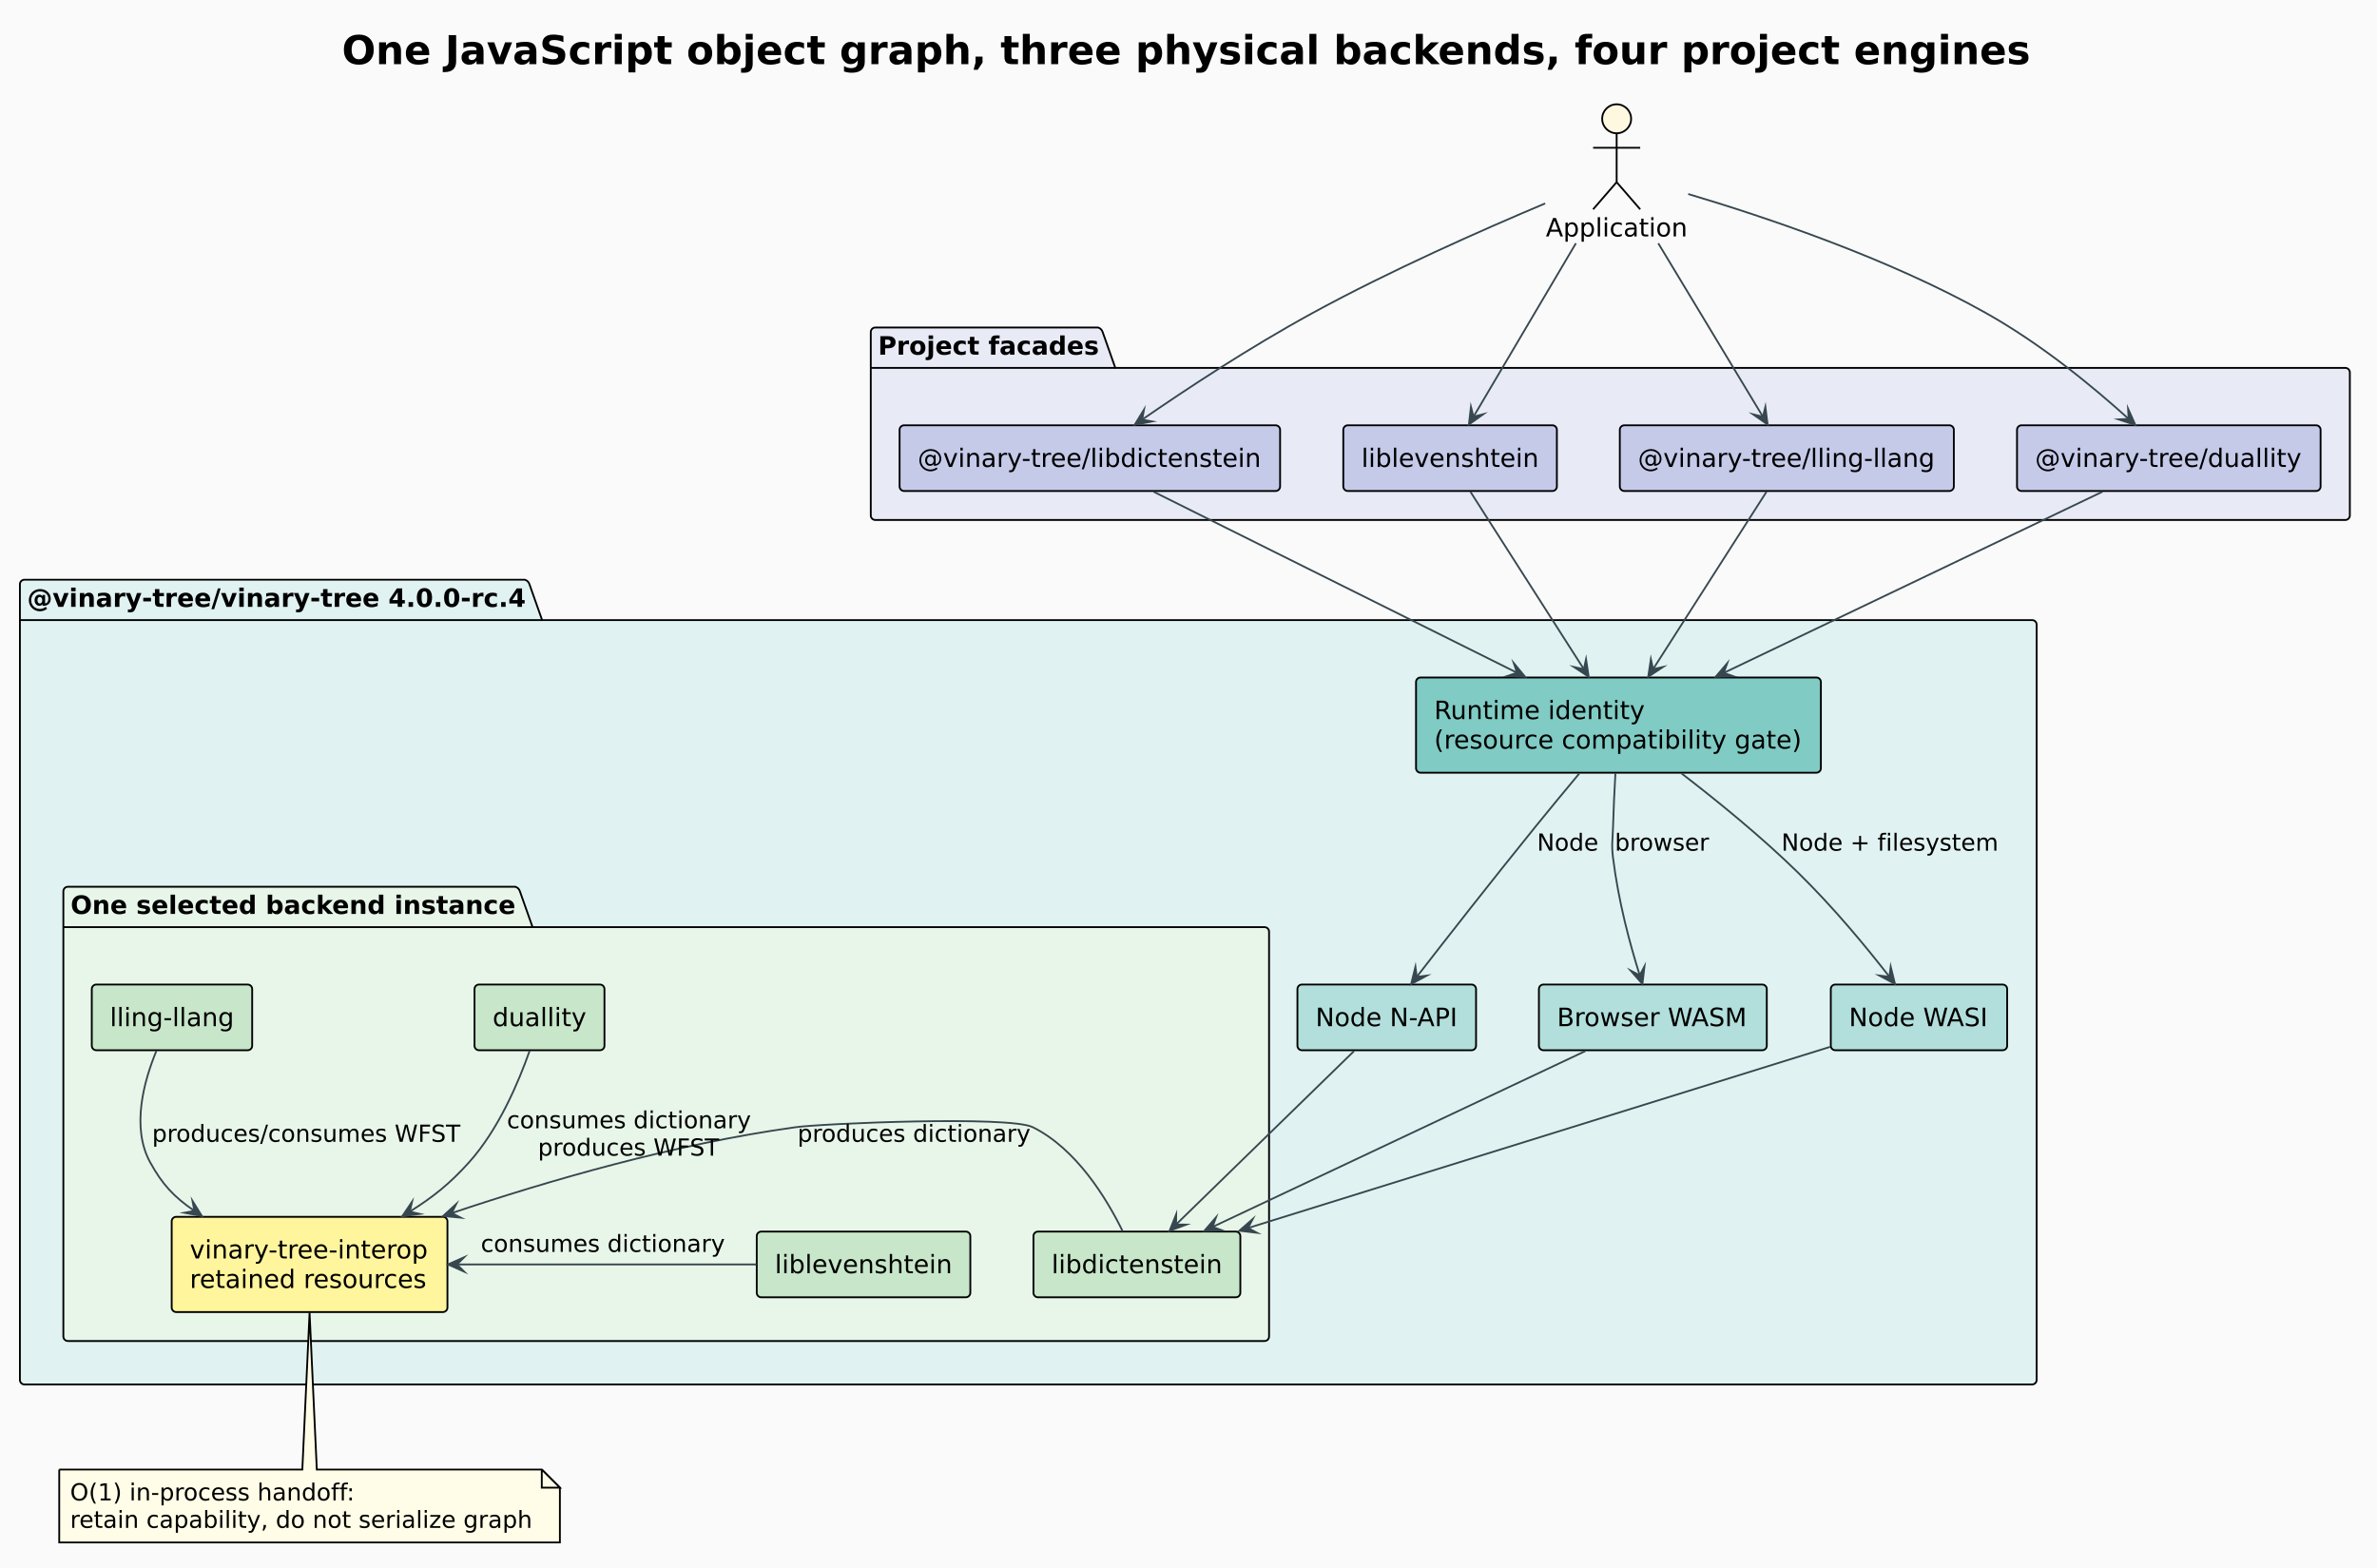
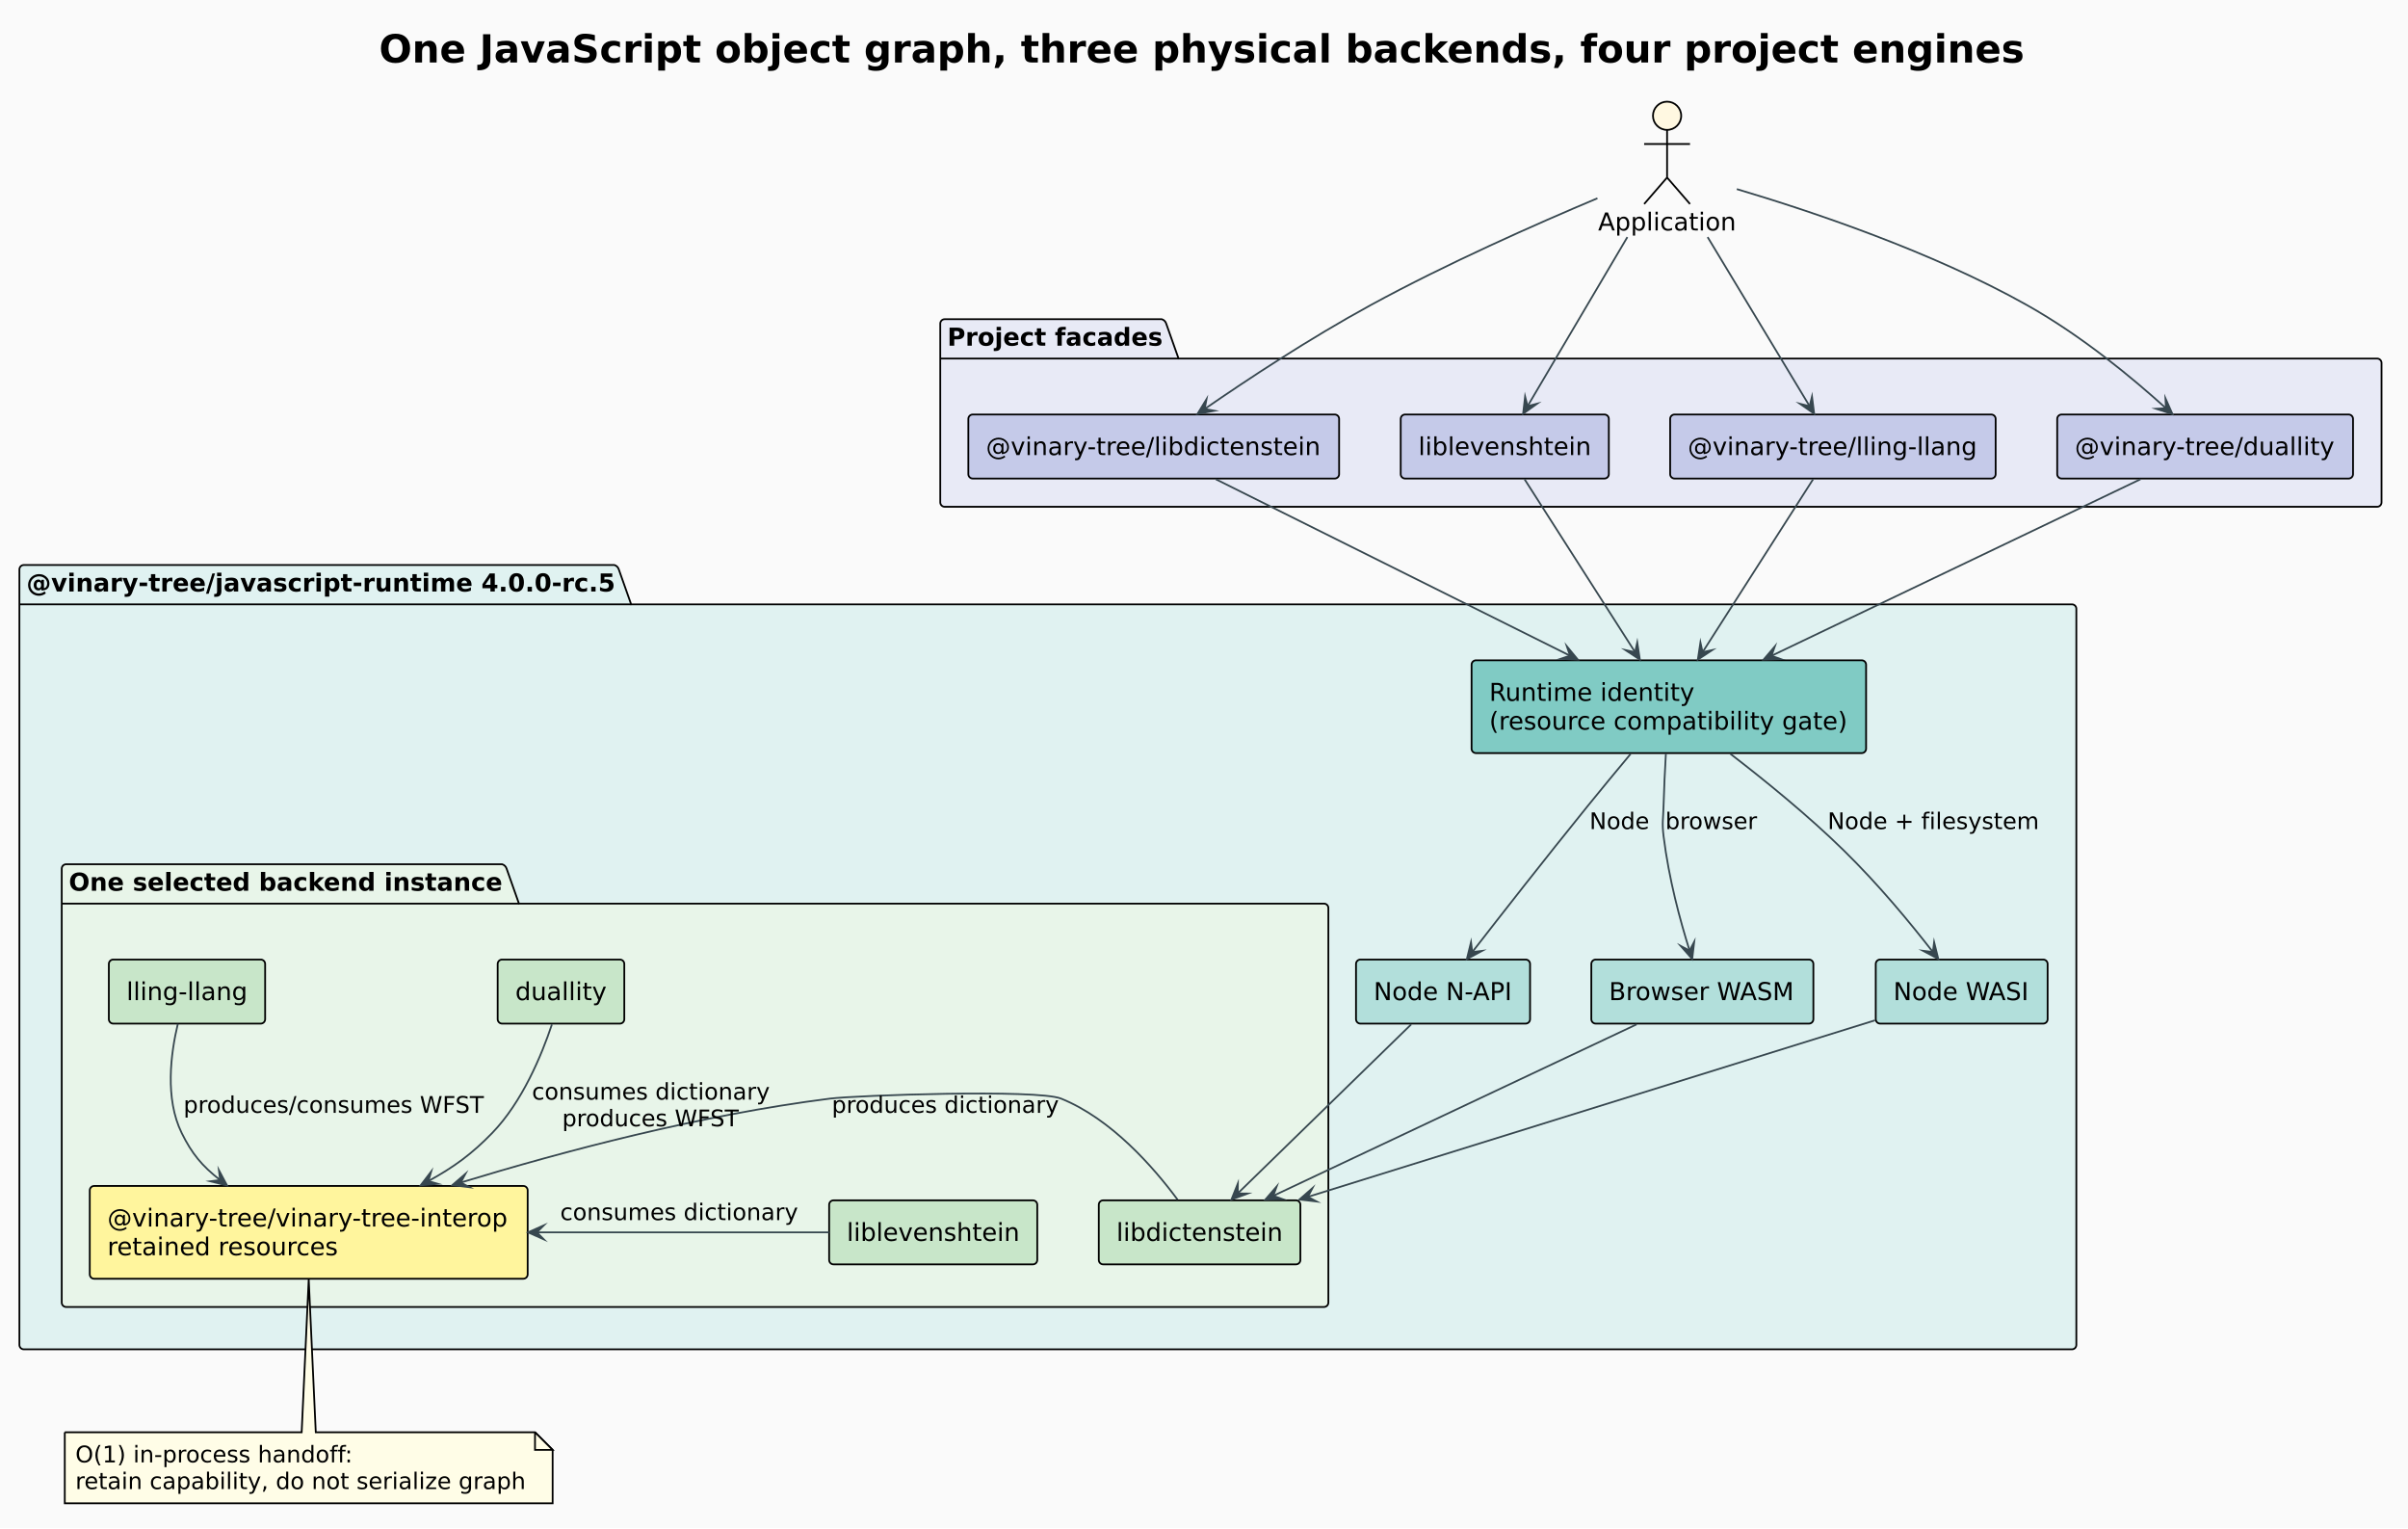
- <svg xmlns="http://www.w3.org/2000/svg" contentStyleType="text/css" data-diagram-type="DESCRIPTION" height="866px" preserveAspectRatio="none" style="width:1313px;height:866px;background:#FAFAFA;" version="1.1" viewBox="0 0 1313 866" width="1313px" zoomAndPan="magnify">
+ <svg xmlns="http://www.w3.org/2000/svg" contentStyleType="text/css" data-diagram-type="DESCRIPTION" height="866px" preserveAspectRatio="none" style="width:1365px;height:866px;background:#FAFAFA;" version="1.1" viewBox="0 0 1365 866" width="1365px" zoomAndPan="magnify">
  <defs />
  <g>
-     <rect fill="#FAFAFA" height="866" style="stroke:none;stroke-width:1;" width="1313" x="0" y="0" />
+     <rect fill="#FAFAFA" height="866" style="stroke:none;stroke-width:1;" width="1365" x="0" y="0" />
    <g class="title" data-source-line="7">
-       <text fill="#000000" font-family="DejaVu Sans" font-size="22" font-weight="700" lengthAdjust="spacing" textLength="933.281" x="188.859" y="35.421">One JavaScript object graph, three physical backends, four project engines</text>
+       <text fill="#000000" font-family="DejaVu Sans" font-size="22" font-weight="700" lengthAdjust="spacing" textLength="933.281" x="214.859" y="35.421">One JavaScript object graph, three physical backends, four project engines</text>
    </g>
    <g class="cluster" data-qualified-name="Project facades" data-source-line="11" id="ent0002">
-       <path d="M483.5,180.899 L606.576,180.899 A3.75,3.75 0 0 1 609.076,183.399 L616.076,203.196 L1295.5,203.196 A2.5,2.5 0 0 1 1298,205.696 L1298,284.699 A2.5,2.5 0 0 1 1295.5,287.199 L483.5,287.199 A2.5,2.5 0 0 1 481,284.699 L481,183.399 A2.5,2.5 0 0 1 483.5,180.899" fill="#E8EAF6" style="stroke:#000000;stroke-width:1;" />
-       <line style="stroke:#000000;stroke-width:1;" x1="481" x2="616.076" y1="203.196" y2="203.196" />
-       <text fill="#000000" font-family="DejaVu Sans" font-size="14" font-weight="700" lengthAdjust="spacing" textLength="122.076" x="485" y="195.894">Project facades</text>
+       <path d="M535.5,180.899 L658.576,180.899 A3.75,3.75 0 0 1 661.076,183.399 L668.076,203.196 L1347.5,203.196 A2.5,2.5 0 0 1 1350,205.696 L1350,284.699 A2.5,2.5 0 0 1 1347.5,287.199 L535.5,287.199 A2.5,2.5 0 0 1 533,284.699 L533,183.399 A2.5,2.5 0 0 1 535.5,180.899" fill="#E8EAF6" style="stroke:#000000;stroke-width:1;" />
+       <line style="stroke:#000000;stroke-width:1;" x1="533" x2="668.076" y1="203.196" y2="203.196" />
+       <text fill="#000000" font-family="DejaVu Sans" font-size="14" font-weight="700" lengthAdjust="spacing" textLength="122.076" x="537" y="195.894">Project facades</text>
    </g>
-     <g class="cluster" data-qualified-name=".vinary-tree.vinary-tree 4.0.0-rc.4" data-source-line="18" id="ent0007">
-       <path d="M13.5,320.199 L289.954,320.199 A3.75,3.75 0 0 1 292.454,322.699 L299.454,342.496 L1122.5,342.496 A2.5,2.5 0 0 1 1125,344.996 L1125,762.179 A2.5,2.5 0 0 1 1122.5,764.679 L13.5,764.679 A2.5,2.5 0 0 1 11,762.179 L11,322.699 A2.5,2.5 0 0 1 13.5,320.199" fill="#E0F2F1" style="stroke:#000000;stroke-width:1;" />
-       <line style="stroke:#000000;stroke-width:1;" x1="11" x2="299.454" y1="342.496" y2="342.496" />
-       <text fill="#000000" font-family="DejaVu Sans" font-size="14" font-weight="700" lengthAdjust="spacing" textLength="275.454" x="15" y="335.195">@vinary-tree/vinary-tree 4.0.0-rc.4</text>
+     <g class="cluster" data-qualified-name=".vinary-tree.javascript-runtime 4.0.0-rc.5" data-source-line="18" id="ent0007">
+       <path d="M13.5,320.199 L348.278,320.199 A3.75,3.75 0 0 1 350.778,322.699 L357.778,342.496 L1174.5,342.496 A2.5,2.5 0 0 1 1177,344.996 L1177,762.179 A2.5,2.5 0 0 1 1174.5,764.679 L13.5,764.679 A2.5,2.5 0 0 1 11,762.179 L11,322.699 A2.5,2.5 0 0 1 13.5,320.199" fill="#E0F2F1" style="stroke:#000000;stroke-width:1;" />
+       <line style="stroke:#000000;stroke-width:1;" x1="11" x2="357.778" y1="342.496" y2="342.496" />
+       <text fill="#000000" font-family="DejaVu Sans" font-size="14" font-weight="700" lengthAdjust="spacing" textLength="333.778" x="15" y="335.195">@vinary-tree/javascript-runtime 4.0.0-rc.5</text>
    </g>
-     <g class="cluster" data-qualified-name=".vinary-tree.vinary-tree 4.0.0-rc.4.One selected backend instance" data-source-line="23" id="ent0012">
-       <path d="M37.5,489.789 L284.676,489.789 A3.75,3.75 0 0 1 287.176,492.289 L294.176,512.086 L698.5,512.086 A2.5,2.5 0 0 1 701,514.586 L701,738.179 A2.5,2.5 0 0 1 698.5,740.679 L37.5,740.679 A2.5,2.5 0 0 1 35,738.179 L35,492.289 A2.5,2.5 0 0 1 37.5,489.789" fill="#E8F5E9" style="stroke:#000000;stroke-width:1;" />
+     <g class="cluster" data-qualified-name=".vinary-tree.javascript-runtime 4.0.0-rc.5.One selected backend instance" data-source-line="23" id="ent0012">
+       <path d="M37.5,489.789 L284.676,489.789 A3.75,3.75 0 0 1 287.176,492.289 L294.176,512.086 L750.5,512.086 A2.5,2.5 0 0 1 753,514.586 L753,738.179 A2.5,2.5 0 0 1 750.5,740.679 L37.5,740.679 A2.5,2.5 0 0 1 35,738.179 L35,492.289 A2.5,2.5 0 0 1 37.5,489.789" fill="#E8F5E9" style="stroke:#000000;stroke-width:1;" />
      <line style="stroke:#000000;stroke-width:1;" x1="35" x2="294.176" y1="512.086" y2="512.086" />
      <text fill="#000000" font-family="DejaVu Sans" font-size="14" font-weight="700" lengthAdjust="spacing" textLength="246.176" x="39" y="504.784">One selected backend instance</text>
    </g>
    <g class="entity" data-qualified-name="Project facades.dictFacade" data-source-line="12" id="ent0003">
-       <rect fill="#C5CAE9" height="36.297" rx="2.5" ry="2.5" style="stroke:#000000;stroke-width:1;" width="210.183" x="496.91" y="234.899" />
-       <text fill="#000000" font-family="DejaVu Sans" font-size="14" lengthAdjust="spacing" textLength="190.183" x="506.91" y="257.894">@vinary-tree/libdictenstein</text>
+       <rect fill="#C5CAE9" height="36.297" rx="2.5" ry="2.5" style="stroke:#000000;stroke-width:1;" width="210.183" x="548.91" y="234.899" />
+       <text fill="#000000" font-family="DejaVu Sans" font-size="14" lengthAdjust="spacing" textLength="190.183" x="558.91" y="257.894">@vinary-tree/libdictenstein</text>
    </g>
    <g class="entity" data-qualified-name="Project facades.levFacade" data-source-line="13" id="ent0004">
-       <rect fill="#C5CAE9" height="36.297" rx="2.5" ry="2.5" style="stroke:#000000;stroke-width:1;" width="117.973" x="742.01" y="234.899" />
-       <text fill="#000000" font-family="DejaVu Sans" font-size="14" lengthAdjust="spacing" textLength="97.973" x="752.01" y="257.894">liblevenshtein</text>
+       <rect fill="#C5CAE9" height="36.297" rx="2.5" ry="2.5" style="stroke:#000000;stroke-width:1;" width="117.973" x="794.01" y="234.899" />
+       <text fill="#000000" font-family="DejaVu Sans" font-size="14" lengthAdjust="spacing" textLength="97.973" x="804.01" y="257.894">liblevenshtein</text>
    </g>
    <g class="entity" data-qualified-name="Project facades.llingFacade" data-source-line="14" id="ent0005">
-       <rect fill="#C5CAE9" height="36.297" rx="2.5" ry="2.5" style="stroke:#000000;stroke-width:1;" width="184.507" x="894.75" y="234.899" />
-       <text fill="#000000" font-family="DejaVu Sans" font-size="14" lengthAdjust="spacing" textLength="164.507" x="904.75" y="257.894">@vinary-tree/lling-llang</text>
+       <rect fill="#C5CAE9" height="36.297" rx="2.5" ry="2.5" style="stroke:#000000;stroke-width:1;" width="184.507" x="946.75" y="234.899" />
+       <text fill="#000000" font-family="DejaVu Sans" font-size="14" lengthAdjust="spacing" textLength="164.507" x="956.75" y="257.894">@vinary-tree/lling-llang</text>
    </g>
    <g class="entity" data-qualified-name="Project facades.dualFacade" data-source-line="15" id="ent0006">
-       <rect fill="#C5CAE9" height="36.297" rx="2.5" ry="2.5" style="stroke:#000000;stroke-width:1;" width="167.69" x="1114.15" y="234.899" />
-       <text fill="#000000" font-family="DejaVu Sans" font-size="14" lengthAdjust="spacing" textLength="147.69" x="1124.15" y="257.894">@vinary-tree/duallity</text>
+       <rect fill="#C5CAE9" height="36.297" rx="2.5" ry="2.5" style="stroke:#000000;stroke-width:1;" width="167.69" x="1166.15" y="234.899" />
+       <text fill="#000000" font-family="DejaVu Sans" font-size="14" lengthAdjust="spacing" textLength="147.69" x="1176.15" y="257.894">@vinary-tree/duallity</text>
    </g>
-     <g class="entity" data-qualified-name=".vinary-tree.vinary-tree 4.0.0-rc.4.identity" data-source-line="19" id="ent0008">
-       <rect fill="#80CBC4" height="52.594" rx="2.5" ry="2.5" style="stroke:#000000;stroke-width:1;" width="223.636" x="782.18" y="374.199" />
-       <text fill="#000000" font-family="DejaVu Sans" font-size="14" lengthAdjust="spacing" textLength="116.97" x="792.18" y="397.195">Runtime identity</text>
-       <text fill="#000000" font-family="DejaVu Sans" font-size="14" lengthAdjust="spacing" textLength="203.636" x="792.18" y="413.491">(resource compatibility gate)</text>
+     <g class="entity" data-qualified-name=".vinary-tree.javascript-runtime 4.0.0-rc.5.identity" data-source-line="19" id="ent0008">
+       <rect fill="#80CBC4" height="52.594" rx="2.5" ry="2.5" style="stroke:#000000;stroke-width:1;" width="223.636" x="834.18" y="374.199" />
+       <text fill="#000000" font-family="DejaVu Sans" font-size="14" lengthAdjust="spacing" textLength="116.97" x="844.18" y="397.195">Runtime identity</text>
+       <text fill="#000000" font-family="DejaVu Sans" font-size="14" lengthAdjust="spacing" textLength="203.636" x="844.18" y="413.491">(resource compatibility gate)</text>
    </g>
-     <g class="entity" data-qualified-name=".vinary-tree.vinary-tree 4.0.0-rc.4.napi" data-source-line="20" id="ent0009">
-       <rect fill="#B2DFDB" height="36.297" rx="2.5" ry="2.5" style="stroke:#000000;stroke-width:1;" width="98.661" x="716.67" y="543.789" />
-       <text fill="#000000" font-family="DejaVu Sans" font-size="14" lengthAdjust="spacing" textLength="78.661" x="726.67" y="566.784">Node N-API</text>
+     <g class="entity" data-qualified-name=".vinary-tree.javascript-runtime 4.0.0-rc.5.napi" data-source-line="20" id="ent0009">
+       <rect fill="#B2DFDB" height="36.297" rx="2.5" ry="2.5" style="stroke:#000000;stroke-width:1;" width="98.661" x="768.67" y="543.789" />
+       <text fill="#000000" font-family="DejaVu Sans" font-size="14" lengthAdjust="spacing" textLength="78.661" x="778.67" y="566.784">Node N-API</text>
    </g>
-     <g class="entity" data-qualified-name=".vinary-tree.vinary-tree 4.0.0-rc.4.wasm" data-source-line="21" id="ent0010">
-       <rect fill="#B2DFDB" height="36.297" rx="2.5" ry="2.5" style="stroke:#000000;stroke-width:1;" width="125.875" x="850.06" y="543.789" />
-       <text fill="#000000" font-family="DejaVu Sans" font-size="14" lengthAdjust="spacing" textLength="105.875" x="860.06" y="566.784">Browser WASM</text>
+     <g class="entity" data-qualified-name=".vinary-tree.javascript-runtime 4.0.0-rc.5.wasm" data-source-line="21" id="ent0010">
+       <rect fill="#B2DFDB" height="36.297" rx="2.5" ry="2.5" style="stroke:#000000;stroke-width:1;" width="125.875" x="902.06" y="543.789" />
+       <text fill="#000000" font-family="DejaVu Sans" font-size="14" lengthAdjust="spacing" textLength="105.875" x="912.06" y="566.784">Browser WASM</text>
    </g>
-     <g class="entity" data-qualified-name=".vinary-tree.vinary-tree 4.0.0-rc.4.wasi" data-source-line="22" id="ent0011">
-       <rect fill="#B2DFDB" height="36.297" rx="2.5" ry="2.5" style="stroke:#000000;stroke-width:1;" width="97.424" x="1011.29" y="543.789" />
-       <text fill="#000000" font-family="DejaVu Sans" font-size="14" lengthAdjust="spacing" textLength="77.424" x="1021.29" y="566.784">Node WASI</text>
+     <g class="entity" data-qualified-name=".vinary-tree.javascript-runtime 4.0.0-rc.5.wasi" data-source-line="22" id="ent0011">
+       <rect fill="#B2DFDB" height="36.297" rx="2.5" ry="2.5" style="stroke:#000000;stroke-width:1;" width="97.424" x="1063.29" y="543.789" />
+       <text fill="#000000" font-family="DejaVu Sans" font-size="14" lengthAdjust="spacing" textLength="77.424" x="1073.29" y="566.784">Node WASI</text>
    </g>
-     <g class="entity" data-qualified-name=".vinary-tree.vinary-tree 4.0.0-rc.4.One selected backend instance.dict" data-source-line="24" id="ent0013">
-       <rect fill="#C8E6C9" height="36.297" rx="2.5" ry="2.5" style="stroke:#000000;stroke-width:1;" width="114.274" x="570.86" y="680.239" />
-       <text fill="#000000" font-family="DejaVu Sans" font-size="14" lengthAdjust="spacing" textLength="94.274" x="580.86" y="703.235">libdictenstein</text>
+     <g class="entity" data-qualified-name=".vinary-tree.javascript-runtime 4.0.0-rc.5.One selected backend instance.dict" data-source-line="24" id="ent0013">
+       <rect fill="#C8E6C9" height="36.297" rx="2.5" ry="2.5" style="stroke:#000000;stroke-width:1;" width="114.274" x="622.86" y="680.239" />
+       <text fill="#000000" font-family="DejaVu Sans" font-size="14" lengthAdjust="spacing" textLength="94.274" x="632.86" y="703.235">libdictenstein</text>
    </g>
-     <g class="entity" data-qualified-name=".vinary-tree.vinary-tree 4.0.0-rc.4.One selected backend instance.lev" data-source-line="25" id="ent0014">
-       <rect fill="#C8E6C9" height="36.297" rx="2.5" ry="2.5" style="stroke:#000000;stroke-width:1;" width="117.973" x="418.01" y="680.239" />
-       <text fill="#000000" font-family="DejaVu Sans" font-size="14" lengthAdjust="spacing" textLength="97.973" x="428.01" y="703.235">liblevenshtein</text>
+     <g class="entity" data-qualified-name=".vinary-tree.javascript-runtime 4.0.0-rc.5.One selected backend instance.lev" data-source-line="25" id="ent0014">
+       <rect fill="#C8E6C9" height="36.297" rx="2.5" ry="2.5" style="stroke:#000000;stroke-width:1;" width="117.973" x="470.01" y="680.239" />
+       <text fill="#000000" font-family="DejaVu Sans" font-size="14" lengthAdjust="spacing" textLength="97.973" x="480.01" y="703.235">liblevenshtein</text>
    </g>
-     <g class="entity" data-qualified-name=".vinary-tree.vinary-tree 4.0.0-rc.4.One selected backend instance.lling" data-source-line="26" id="ent0015">
-       <rect fill="#C8E6C9" height="36.297" rx="2.5" ry="2.5" style="stroke:#000000;stroke-width:1;" width="88.599" x="50.7" y="543.789" />
-       <text fill="#000000" font-family="DejaVu Sans" font-size="14" lengthAdjust="spacing" textLength="68.599" x="60.7" y="566.784">lling-llang</text>
+     <g class="entity" data-qualified-name=".vinary-tree.javascript-runtime 4.0.0-rc.5.One selected backend instance.lling" data-source-line="26" id="ent0015">
+       <rect fill="#C8E6C9" height="36.297" rx="2.5" ry="2.5" style="stroke:#000000;stroke-width:1;" width="88.599" x="61.7" y="543.789" />
+       <text fill="#000000" font-family="DejaVu Sans" font-size="14" lengthAdjust="spacing" textLength="68.599" x="71.7" y="566.784">lling-llang</text>
    </g>
-     <g class="entity" data-qualified-name=".vinary-tree.vinary-tree 4.0.0-rc.4.One selected backend instance.dual" data-source-line="27" id="ent0016">
-       <rect fill="#C8E6C9" height="36.297" rx="2.5" ry="2.5" style="stroke:#000000;stroke-width:1;" width="71.782" x="262.11" y="543.789" />
-       <text fill="#000000" font-family="DejaVu Sans" font-size="14" lengthAdjust="spacing" textLength="51.782" x="272.11" y="566.784">duallity</text>
+     <g class="entity" data-qualified-name=".vinary-tree.javascript-runtime 4.0.0-rc.5.One selected backend instance.dual" data-source-line="27" id="ent0016">
+       <rect fill="#C8E6C9" height="36.297" rx="2.5" ry="2.5" style="stroke:#000000;stroke-width:1;" width="71.782" x="282.11" y="543.789" />
+       <text fill="#000000" font-family="DejaVu Sans" font-size="14" lengthAdjust="spacing" textLength="51.782" x="292.11" y="566.784">duallity</text>
    </g>
-     <g class="entity" data-qualified-name=".vinary-tree.vinary-tree 4.0.0-rc.4.One selected backend instance.interop" data-source-line="28" id="ent0017">
-       <rect fill="#FFF59D" height="52.594" rx="2.5" ry="2.5" style="stroke:#000000;stroke-width:1;" width="152.316" x="94.84" y="672.089" />
-       <text fill="#000000" font-family="DejaVu Sans" font-size="14" lengthAdjust="spacing" textLength="132.316" x="104.84" y="695.085">vinary-tree-interop</text>
-       <text fill="#000000" font-family="DejaVu Sans" font-size="14" lengthAdjust="spacing" textLength="131.612" x="104.84" y="711.381">retained resources</text>
+     <g class="entity" data-qualified-name=".vinary-tree.javascript-runtime 4.0.0-rc.5.One selected backend instance.interop" data-source-line="28" id="ent0017">
+       <rect fill="#FFF59D" height="52.594" rx="2.5" ry="2.5" style="stroke:#000000;stroke-width:1;" width="248.225" x="50.89" y="672.089" />
+       <text fill="#000000" font-family="DejaVu Sans" font-size="14" lengthAdjust="spacing" textLength="228.225" x="60.89" y="695.085">@vinary-tree/vinary-tree-interop</text>
+       <text fill="#000000" font-family="DejaVu Sans" font-size="14" lengthAdjust="spacing" textLength="131.612" x="60.89" y="711.381">retained resources</text>
    </g>
    <g class="entity" data-qualified-name="app" data-source-line="9" id="ent0001">
-       <ellipse cx="893.002" cy="65.609" fill="#FFF8E1" rx="8" ry="8" style="stroke:#000000;stroke-width:1;" />
-       <path d="M893.002,73.609 L893.002,100.609 M880.002,81.609 L906.002,81.609 M893.002,100.609 L880.002,115.609 M893.002,100.609 L906.002,115.609" fill="none" style="stroke:#000000;stroke-width:1;" />
-       <text fill="#000000" font-family="DejaVu Sans" font-size="14" lengthAdjust="spacing" textLength="78.224" x="853.89" y="130.605">Application</text>
+       <ellipse cx="945.002" cy="65.609" fill="#FFF8E1" rx="8" ry="8" style="stroke:#000000;stroke-width:1;" />
+       <path d="M945.002,73.609 L945.002,100.609 M932.002,81.609 L958.002,81.609 M945.002,100.609 L932.002,115.609 M945.002,100.609 L958.002,115.609" fill="none" style="stroke:#000000;stroke-width:1;" />
+       <text fill="#000000" font-family="DejaVu Sans" font-size="14" lengthAdjust="spacing" textLength="78.224" x="905.89" y="130.605">Application</text>
    </g>
    <g class="entity" data-qualified-name="GMN37" data-source-line="52" id="ent0038">
-       <path d="M32.72,811.679 L32.72,851.945 A0,0 0 0 0 32.72,851.945 L309.27,851.945 A0,0 0 0 0 309.27,851.945 L309.27,821.679 L299.27,811.679 L175,811.679 L171,725.039 L167,811.679 L32.72,811.679 A0,0 0 0 0 32.72,811.679" fill="#FFFDE7" style="stroke:#000000;stroke-width:1;" />
-       <path d="M299.27,811.679 L299.27,821.679 L309.27,821.679 L299.27,811.679" fill="#FFFDE7" style="stroke:#000000;stroke-width:1;" />
-       <text fill="#000000" font-family="DejaVu Sans" font-size="13" lengthAdjust="spacing" textLength="157.879" x="38.72" y="828.746">O(1) in-process handoff:</text>
-       <text fill="#000000" font-family="DejaVu Sans" font-size="13" lengthAdjust="spacing" textLength="255.55" x="38.72" y="843.879">retain capability, do not serialize graph</text>
+       <path d="M36.72,811.679 L36.72,851.945 A0,0 0 0 0 36.72,851.945 L313.27,851.945 A0,0 0 0 0 313.27,851.945 L313.27,821.679 L303.27,811.679 L179,811.679 L175,725.039 L171,811.679 L36.72,811.679 A0,0 0 0 0 36.72,811.679" fill="#FFFDE7" style="stroke:#000000;stroke-width:1;" />
+       <path d="M303.27,811.679 L303.27,821.679 L313.27,821.679 L303.27,811.679" fill="#FFFDE7" style="stroke:#000000;stroke-width:1;" />
+       <text fill="#000000" font-family="DejaVu Sans" font-size="13" lengthAdjust="spacing" textLength="157.879" x="42.72" y="828.746">O(1) in-process handoff:</text>
+       <text fill="#000000" font-family="DejaVu Sans" font-size="13" lengthAdjust="spacing" textLength="255.55" x="42.72" y="843.879">retain capability, do not serialize graph</text>
    </g>
    <g class="link" data-entity-1="ent0001" data-entity-2="ent0003" data-link-type="dependency" data-source-line="32" id="lnk18">
-       <path d="M853.52,112.359 C818.97,126.899 767.77,149.539 725,172.899 C689.79,192.129 655.308,214.943 630.908,231.753" fill="none" id="app-to-dictFacade" style="stroke:#37474F;stroke-width:1;" />
-       <polygon fill="#37474F" points="626.79,234.589,636.471,232.777,630.908,231.753,631.932,226.189,626.79,234.589" style="stroke:#37474F;stroke-width:1;stroke-linejoin:miter;stroke-miterlimit:10;" />
+       <path d="M905.52,112.359 C870.97,126.899 819.77,149.539 777,172.899 C741.79,192.129 707.308,214.943 682.908,231.753" fill="none" id="app-to-dictFacade" style="stroke:#37474F;stroke-width:1;" />
+       <polygon fill="#37474F" points="678.79,234.589,688.471,232.777,682.908,231.753,683.932,226.189,678.79,234.589" style="stroke:#37474F;stroke-width:1;stroke-linejoin:miter;stroke-miterlimit:10;" />
    </g>
    <g class="link" data-entity-1="ent0001" data-entity-2="ent0004" data-link-type="dependency" data-source-line="33" id="lnk19">
-       <path d="M870.49,134.369 C851.66,166.259 828.192,206.004 813.932,230.154" fill="none" id="app-to-levFacade" style="stroke:#37474F;stroke-width:1;" />
-       <polygon fill="#37474F" points="811.39,234.459,819.41,228.743,813.932,230.154,812.522,224.676,811.39,234.459" style="stroke:#37474F;stroke-width:1;stroke-linejoin:miter;stroke-miterlimit:10;" />
+       <path d="M922.49,134.369 C903.66,166.259 880.192,206.004 865.932,230.154" fill="none" id="app-to-levFacade" style="stroke:#37474F;stroke-width:1;" />
+       <polygon fill="#37474F" points="863.39,234.459,871.41,228.743,865.932,230.154,864.522,224.676,863.39,234.459" style="stroke:#37474F;stroke-width:1;stroke-linejoin:miter;stroke-miterlimit:10;" />
    </g>
    <g class="link" data-entity-1="ent0001" data-entity-2="ent0005" data-link-type="dependency" data-source-line="34" id="lnk20">
-       <path d="M915.99,134.369 C935.24,166.259 959.227,206.028 973.797,230.178" fill="none" id="app-to-llingFacade" style="stroke:#37474F;stroke-width:1;" />
-       <polygon fill="#37474F" points="976.38,234.459,975.156,224.687,973.797,230.178,968.306,228.82,976.38,234.459" style="stroke:#37474F;stroke-width:1;stroke-linejoin:miter;stroke-miterlimit:10;" />
+       <path d="M967.99,134.369 C987.24,166.259 1011.227,206.028 1025.797,230.178" fill="none" id="app-to-llingFacade" style="stroke:#37474F;stroke-width:1;" />
+       <polygon fill="#37474F" points="1028.38,234.459,1027.156,224.687,1025.797,230.178,1020.306,228.82,1028.38,234.459" style="stroke:#37474F;stroke-width:1;stroke-linejoin:miter;stroke-miterlimit:10;" />
    </g>
    <g class="link" data-entity-1="ent0001" data-entity-2="ent0006" data-link-type="dependency" data-source-line="35" id="lnk21">
-       <path d="M932.53,107.169 C974.82,119.739 1043.08,142.589 1097,172.899 C1128.27,190.479 1156.436,213.902 1175.796,231.352" fill="none" id="app-to-dualFacade" style="stroke:#37474F;stroke-width:1;" />
-       <polygon fill="#37474F" points="1179.51,234.699,1175.503,225.702,1175.796,231.352,1170.147,231.645,1179.51,234.699" style="stroke:#37474F;stroke-width:1;stroke-linejoin:miter;stroke-miterlimit:10;" />
+       <path d="M984.53,107.169 C1026.82,119.739 1095.08,142.589 1149,172.899 C1180.27,190.479 1208.436,213.902 1227.796,231.352" fill="none" id="app-to-dualFacade" style="stroke:#37474F;stroke-width:1;" />
+       <polygon fill="#37474F" points="1231.51,234.699,1227.503,225.702,1227.796,231.352,1222.147,231.645,1231.51,234.699" style="stroke:#37474F;stroke-width:1;stroke-linejoin:miter;stroke-miterlimit:10;" />
    </g>
    <g class="link" data-entity-1="ent0003" data-entity-2="ent0008" data-link-type="dependency" data-source-line="36" id="lnk22">
-       <path d="M637.22,271.599 C688.34,297.059 778.934,342.18 837.955,371.58" fill="none" id="dictFacade-to-identity" style="stroke:#37474F;stroke-width:1;" />
-       <polygon fill="#37474F" points="842.43,373.809,836.158,366.216,837.955,371.58,832.591,373.377,842.43,373.809" style="stroke:#37474F;stroke-width:1;stroke-linejoin:miter;stroke-miterlimit:10;" />
+       <path d="M689.22,271.599 C740.34,297.059 830.934,342.18 889.955,371.58" fill="none" id="dictFacade-to-identity" style="stroke:#37474F;stroke-width:1;" />
+       <polygon fill="#37474F" points="894.43,373.809,888.158,366.216,889.955,371.58,884.591,373.377,894.43,373.809" style="stroke:#37474F;stroke-width:1;stroke-linejoin:miter;stroke-miterlimit:10;" />
    </g>
    <g class="link" data-entity-1="ent0004" data-entity-2="ent0008" data-link-type="dependency" data-source-line="37" id="lnk23">
-       <path d="M812.22,271.599 C828.5,297.059 856.087,340.196 874.877,369.596" fill="none" id="levFacade-to-identity" style="stroke:#37474F;stroke-width:1;" />
-       <polygon fill="#37474F" points="877.57,373.809,876.094,364.072,874.877,369.596,869.353,368.38,877.57,373.809" style="stroke:#37474F;stroke-width:1;stroke-linejoin:miter;stroke-miterlimit:10;" />
+       <path d="M864.22,271.599 C880.5,297.059 908.087,340.196 926.877,369.596" fill="none" id="levFacade-to-identity" style="stroke:#37474F;stroke-width:1;" />
+       <polygon fill="#37474F" points="929.57,373.809,928.094,364.072,926.877,369.596,921.353,368.38,929.57,373.809" style="stroke:#37474F;stroke-width:1;stroke-linejoin:miter;stroke-miterlimit:10;" />
    </g>
    <g class="link" data-entity-1="ent0005" data-entity-2="ent0008" data-link-type="dependency" data-source-line="38" id="lnk24">
-       <path d="M975.78,271.599 C959.5,297.059 931.913,340.196 913.123,369.596" fill="none" id="llingFacade-to-identity" style="stroke:#37474F;stroke-width:1;" />
-       <polygon fill="#37474F" points="910.43,373.809,918.647,368.38,913.123,369.596,911.906,364.072,910.43,373.809" style="stroke:#37474F;stroke-width:1;stroke-linejoin:miter;stroke-miterlimit:10;" />
+       <path d="M1027.78,271.599 C1011.5,297.059 983.913,340.196 965.123,369.596" fill="none" id="llingFacade-to-identity" style="stroke:#37474F;stroke-width:1;" />
+       <polygon fill="#37474F" points="962.43,373.809,970.647,368.38,965.123,369.596,963.906,364.072,962.43,373.809" style="stroke:#37474F;stroke-width:1;stroke-linejoin:miter;stroke-miterlimit:10;" />
    </g>
    <g class="link" data-entity-1="ent0006" data-entity-2="ent0008" data-link-type="dependency" data-source-line="39" id="lnk25">
-       <path d="M1161.33,271.599 C1108.11,297.059 1013.64,342.251 952.2,371.651" fill="none" id="dualFacade-to-identity" style="stroke:#37474F;stroke-width:1;" />
-       <polygon fill="#37474F" points="947.69,373.809,957.535,373.533,952.2,371.651,954.082,366.316,947.69,373.809" style="stroke:#37474F;stroke-width:1;stroke-linejoin:miter;stroke-miterlimit:10;" />
+       <path d="M1213.33,271.599 C1160.11,297.059 1065.64,342.251 1004.2,371.651" fill="none" id="dualFacade-to-identity" style="stroke:#37474F;stroke-width:1;" />
+       <polygon fill="#37474F" points="999.69,373.809,1009.535,373.533,1004.2,371.651,1006.082,366.316,999.69,373.809" style="stroke:#37474F;stroke-width:1;stroke-linejoin:miter;stroke-miterlimit:10;" />
    </g>
    <g class="link" data-entity-1="ent0008" data-entity-2="ent0009" data-link-type="dependency" data-source-line="40" id="lnk26">
-       <path d="M872.33,427.259 C864.59,436.529 855.86,447.089 848,456.789 C823.53,487.019 798.696,518.78 782.566,539.56" fill="none" id="identity-to-napi" style="stroke:#37474F;stroke-width:1;" />
-       <polygon fill="#37474F" points="779.5,543.509,788.178,538.853,782.566,539.56,781.859,533.947,779.5,543.509" style="stroke:#37474F;stroke-width:1;stroke-linejoin:miter;stroke-miterlimit:10;" />
-       <text fill="#000000" font-family="DejaVu Sans" font-size="13" lengthAdjust="spacing" textLength="33.928" x="849" y="469.856">Node</text>
+       <path d="M924.33,427.259 C916.59,436.529 907.86,447.089 900,456.789 C875.53,487.019 850.696,518.78 834.566,539.56" fill="none" id="identity-to-napi" style="stroke:#37474F;stroke-width:1;" />
+       <polygon fill="#37474F" points="831.5,543.509,840.178,538.853,834.566,539.56,833.859,533.947,831.5,543.509" style="stroke:#37474F;stroke-width:1;stroke-linejoin:miter;stroke-miterlimit:10;" />
+       <text fill="#000000" font-family="DejaVu Sans" font-size="13" lengthAdjust="spacing" textLength="33.928" x="901" y="469.856">Node</text>
    </g>
    <g class="link" data-entity-1="ent0008" data-entity-2="ent0010" data-link-type="dependency" data-source-line="41" id="lnk27">
-       <path d="M892.32,427.089 C891.79,436.429 891.26,447.089 891,456.789 C890.8,464.349 890.07,466.299 891,473.789 C894.06,498.419 900.322,521.296 905.752,538.716" fill="none" id="identity-to-wasm" style="stroke:#37474F;stroke-width:1;" />
-       <polygon fill="#37474F" points="907.24,543.489,908.38,533.707,905.752,538.716,900.743,536.087,907.24,543.489" style="stroke:#37474F;stroke-width:1;stroke-linejoin:miter;stroke-miterlimit:10;" />
-       <text fill="#000000" font-family="DejaVu Sans" font-size="13" lengthAdjust="spacing" textLength="52.298" x="892" y="469.856">browser</text>
+       <path d="M944.32,427.089 C943.79,436.429 943.26,447.089 943,456.789 C942.8,464.349 942.07,466.299 943,473.789 C946.06,498.419 952.322,521.296 957.752,538.716" fill="none" id="identity-to-wasm" style="stroke:#37474F;stroke-width:1;" />
+       <polygon fill="#37474F" points="959.24,543.489,960.38,533.707,957.752,538.716,952.743,536.087,959.24,543.489" style="stroke:#37474F;stroke-width:1;stroke-linejoin:miter;stroke-miterlimit:10;" />
+       <text fill="#000000" font-family="DejaVu Sans" font-size="13" lengthAdjust="spacing" textLength="52.298" x="944" y="469.856">browser</text>
    </g>
    <g class="link" data-entity-1="ent0008" data-entity-2="ent0011" data-link-type="dependency" data-source-line="42" id="lnk28">
-       <path d="M928.78,427.139 C948.4,442.209 972.92,462.129 993,481.789 C1013.2,501.569 1030.747,522.915 1043.678,539.515" fill="none" id="identity-to-wasi" style="stroke:#37474F;stroke-width:1;" />
-       <polygon fill="#37474F" points="1046.75,543.459,1044.375,533.901,1043.678,539.515,1038.064,538.817,1046.75,543.459" style="stroke:#37474F;stroke-width:1;stroke-linejoin:miter;stroke-miterlimit:10;" />
-       <text fill="#000000" font-family="DejaVu Sans" font-size="13" lengthAdjust="spacing" textLength="119.882" x="983.98" y="469.856">Node + filesystem</text>
+       <path d="M980.78,427.139 C1000.4,442.209 1024.92,462.129 1045,481.789 C1065.2,501.569 1082.747,522.915 1095.678,539.515" fill="none" id="identity-to-wasi" style="stroke:#37474F;stroke-width:1;" />
+       <polygon fill="#37474F" points="1098.75,543.459,1096.375,533.901,1095.678,539.515,1090.064,538.817,1098.75,543.459" style="stroke:#37474F;stroke-width:1;stroke-linejoin:miter;stroke-miterlimit:10;" />
+       <text fill="#000000" font-family="DejaVu Sans" font-size="13" lengthAdjust="spacing" textLength="119.882" x="1035.98" y="469.856">Node + filesystem</text>
    </g>
    <g class="link" data-entity-1="ent0009" data-entity-2="ent0013" data-link-type="dependency" data-source-line="43" id="lnk29">
-       <path d="M747.96,580.519 C721.51,606.279 676.081,650.55 649.631,676.32" fill="none" id="napi-to-dict" style="stroke:#37474F;stroke-width:1;" />
-       <polygon fill="#37474F" points="646.05,679.809,655.288,676.394,649.631,676.32,649.705,670.664,646.05,679.809" style="stroke:#37474F;stroke-width:1;stroke-linejoin:miter;stroke-miterlimit:10;" />
+       <path d="M799.96,580.519 C773.51,606.279 728.081,650.55 701.631,676.32" fill="none" id="napi-to-dict" style="stroke:#37474F;stroke-width:1;" />
+       <polygon fill="#37474F" points="698.05,679.809,707.288,676.394,701.631,676.32,701.705,670.664,698.05,679.809" style="stroke:#37474F;stroke-width:1;stroke-linejoin:miter;stroke-miterlimit:10;" />
    </g>
    <g class="link" data-entity-1="ent0010" data-entity-2="ent0013" data-link-type="dependency" data-source-line="44" id="lnk30">
-       <path d="M875.74,580.519 C821.12,606.279 724.412,651.906 669.792,677.676" fill="none" id="wasm-to-dict" style="stroke:#37474F;stroke-width:1;" />
-       <polygon fill="#37474F" points="665.27,679.809,675.116,679.587,669.792,677.676,671.703,672.351,665.27,679.809" style="stroke:#37474F;stroke-width:1;stroke-linejoin:miter;stroke-miterlimit:10;" />
+       <path d="M927.74,580.519 C873.12,606.279 776.412,651.906 721.792,677.676" fill="none" id="wasm-to-dict" style="stroke:#37474F;stroke-width:1;" />
+       <polygon fill="#37474F" points="717.27,679.809,727.116,679.587,721.792,677.676,723.703,672.351,717.27,679.809" style="stroke:#37474F;stroke-width:1;stroke-linejoin:miter;stroke-miterlimit:10;" />
    </g>
    <g class="link" data-entity-1="ent0011" data-entity-2="ent0013" data-link-type="dependency" data-source-line="45" id="lnk31">
-       <path d="M1010.86,578.229 C930.15,603.349 774.714,651.723 689.374,678.284" fill="none" id="wasi-to-dict" style="stroke:#37474F;stroke-width:1;" />
-       <polygon fill="#37474F" points="684.6,679.769,694.382,680.914,689.374,678.284,692.005,673.276,684.6,679.769" style="stroke:#37474F;stroke-width:1;stroke-linejoin:miter;stroke-miterlimit:10;" />
+       <path d="M1062.86,578.229 C982.15,603.349 826.714,651.723 741.374,678.284" fill="none" id="wasi-to-dict" style="stroke:#37474F;stroke-width:1;" />
+       <polygon fill="#37474F" points="736.6,679.769,746.382,680.914,741.374,678.284,744.005,673.276,736.6,679.769" style="stroke:#37474F;stroke-width:1;stroke-linejoin:miter;stroke-miterlimit:10;" />
    </g>
    <g class="link" data-entity-1="ent0013" data-entity-2="ent0017" data-link-type="dependency" data-source-line="46" id="lnk32">
-       <path d="M620.13,680.049 C611.13,661.679 594.47,634.489 570.5,622.589 C557.46,616.119 453.92,620.589 439.5,622.589 C372.21,631.909 302.801,652.17 249.511,670.04" fill="none" id="dict-to-interop" style="stroke:#37474F;stroke-width:1;" />
-       <polygon fill="#37474F" points="244.77,671.629,254.575,672.56,249.511,670.04,252.031,664.976,244.77,671.629" style="stroke:#37474F;stroke-width:1;stroke-linejoin:miter;stroke-miterlimit:10;" />
-       <text fill="#000000" font-family="DejaVu Sans" font-size="13" lengthAdjust="spacing" textLength="129.01" x="440.5" y="630.656">produces dictionary</text>
+       <path d="M667.53,679.879 C653.83,661.389 629.96,634.089 601.5,622.589 C588,617.139 484.94,620.769 470.5,622.589 C396.8,631.889 319.954,652.295 261.194,670.165" fill="none" id="dict-to-interop" style="stroke:#37474F;stroke-width:1;" />
+       <polygon fill="#37474F" points="256.41,671.619,266.185,672.828,261.194,670.165,263.857,665.174,256.41,671.619" style="stroke:#37474F;stroke-width:1;stroke-linejoin:miter;stroke-miterlimit:10;" />
+       <text fill="#000000" font-family="DejaVu Sans" font-size="13" lengthAdjust="spacing" textLength="129.01" x="471.5" y="630.656">produces dictionary</text>
    </g>
    <g class="link" data-entity-1="ent0017" data-entity-2="ent0014" data-link-type="dependency" data-source-line="47" id="lnk34">
-       <path d="M252.43,698.389 C305.18,698.389 369.3,698.389 417.86,698.389" fill="none" id="interop-backto-lev" style="stroke:#37474F;stroke-width:1;" />
-       <polygon fill="#37474F" points="247.43,698.389,256.43,702.389,252.43,698.389,256.43,694.389,247.43,698.389" style="stroke:#37474F;stroke-width:1;stroke-linejoin:miter;stroke-miterlimit:10;" />
-       <text fill="#000000" font-family="DejaVu Sans" font-size="13" lengthAdjust="spacing" textLength="134.837" x="265.59" y="691.456">consumes dictionary</text>
+       <path d="M304.31,698.389 C362.28,698.389 423.55,698.389 469.96,698.389" fill="none" id="interop-backto-lev" style="stroke:#37474F;stroke-width:1;" />
+       <polygon fill="#37474F" points="299.31,698.389,308.31,702.389,304.31,698.389,308.31,694.389,299.31,698.389" style="stroke:#37474F;stroke-width:1;stroke-linejoin:miter;stroke-miterlimit:10;" />
+       <text fill="#000000" font-family="DejaVu Sans" font-size="13" lengthAdjust="spacing" textLength="134.837" x="317.56" y="691.456">consumes dictionary</text>
    </g>
    <g class="link" data-entity-1="ent0016" data-entity-2="ent0017" data-link-type="dependency" data-source-line="48" id="lnk35">
-       <path d="M292.58,580.309 C286.54,597.519 275.41,623.889 259,642.089 C248.61,653.609 239.509,660.988 226.369,669.208" fill="none" id="dual-to-interop" style="stroke:#37474F;stroke-width:1;" />
-       <polygon fill="#37474F" points="222.13,671.859,231.881,670.477,226.369,669.208,227.639,663.695,222.13,671.859" style="stroke:#37474F;stroke-width:1;stroke-linejoin:miter;stroke-miterlimit:10;" />
-       <text fill="#000000" font-family="DejaVu Sans" font-size="13" lengthAdjust="spacing" textLength="134.837" x="280.01" y="623.156">consumes dictionary</text>
-       <text fill="#000000" font-family="DejaVu Sans" font-size="13" lengthAdjust="spacing" textLength="100.617" x="297.12" y="638.289">produces WFST</text>
+       <path d="M312.86,580.559 C307.03,597.979 296.06,624.489 279,642.089 C267.54,653.909 257.386,661.358 242.846,669.318" fill="none" id="dual-to-interop" style="stroke:#37474F;stroke-width:1;" />
+       <polygon fill="#37474F" points="238.46,671.719,248.275,670.906,242.846,669.318,244.434,663.889,238.46,671.719" style="stroke:#37474F;stroke-width:1;stroke-linejoin:miter;stroke-miterlimit:10;" />
+       <text fill="#000000" font-family="DejaVu Sans" font-size="13" lengthAdjust="spacing" textLength="134.837" x="301.54" y="623.156">consumes dictionary</text>
+       <text fill="#000000" font-family="DejaVu Sans" font-size="13" lengthAdjust="spacing" textLength="100.617" x="318.65" y="638.289">produces WFST</text>
    </g>
    <g class="link" data-entity-1="ent0015" data-entity-2="ent0017" data-link-type="dependency" data-source-line="49" id="lnk36">
-       <path d="M86.4,580.409 C79.44,597.229 72.38,622.869 83,642.089 C89.63,654.089 95.948,661.024 107.368,668.804" fill="none" id="lling-to-interop" style="stroke:#37474F;stroke-width:1;" />
-       <polygon fill="#37474F" points="111.5,671.619,106.314,663.246,107.368,668.804,101.81,669.858,111.5,671.619" style="stroke:#37474F;stroke-width:1;stroke-linejoin:miter;stroke-miterlimit:10;" />
-       <text fill="#000000" font-family="DejaVu Sans" font-size="13" lengthAdjust="spacing" textLength="170.784" x="84" y="630.656">produces/consumes WFST</text>
+       <path d="M100.79,580.289 C96.79,597.019 93.39,622.599 103,642.089 C108.78,653.819 114.452,660.679 124.782,668.759" fill="none" id="lling-to-interop" style="stroke:#37474F;stroke-width:1;" />
+       <polygon fill="#37474F" points="128.72,671.839,124.095,663.144,124.782,668.759,119.167,669.445,128.72,671.839" style="stroke:#37474F;stroke-width:1;stroke-linejoin:miter;stroke-miterlimit:10;" />
+       <text fill="#000000" font-family="DejaVu Sans" font-size="13" lengthAdjust="spacing" textLength="170.784" x="104" y="630.656">produces/consumes WFST</text>
    </g>
  </g>
</svg>
